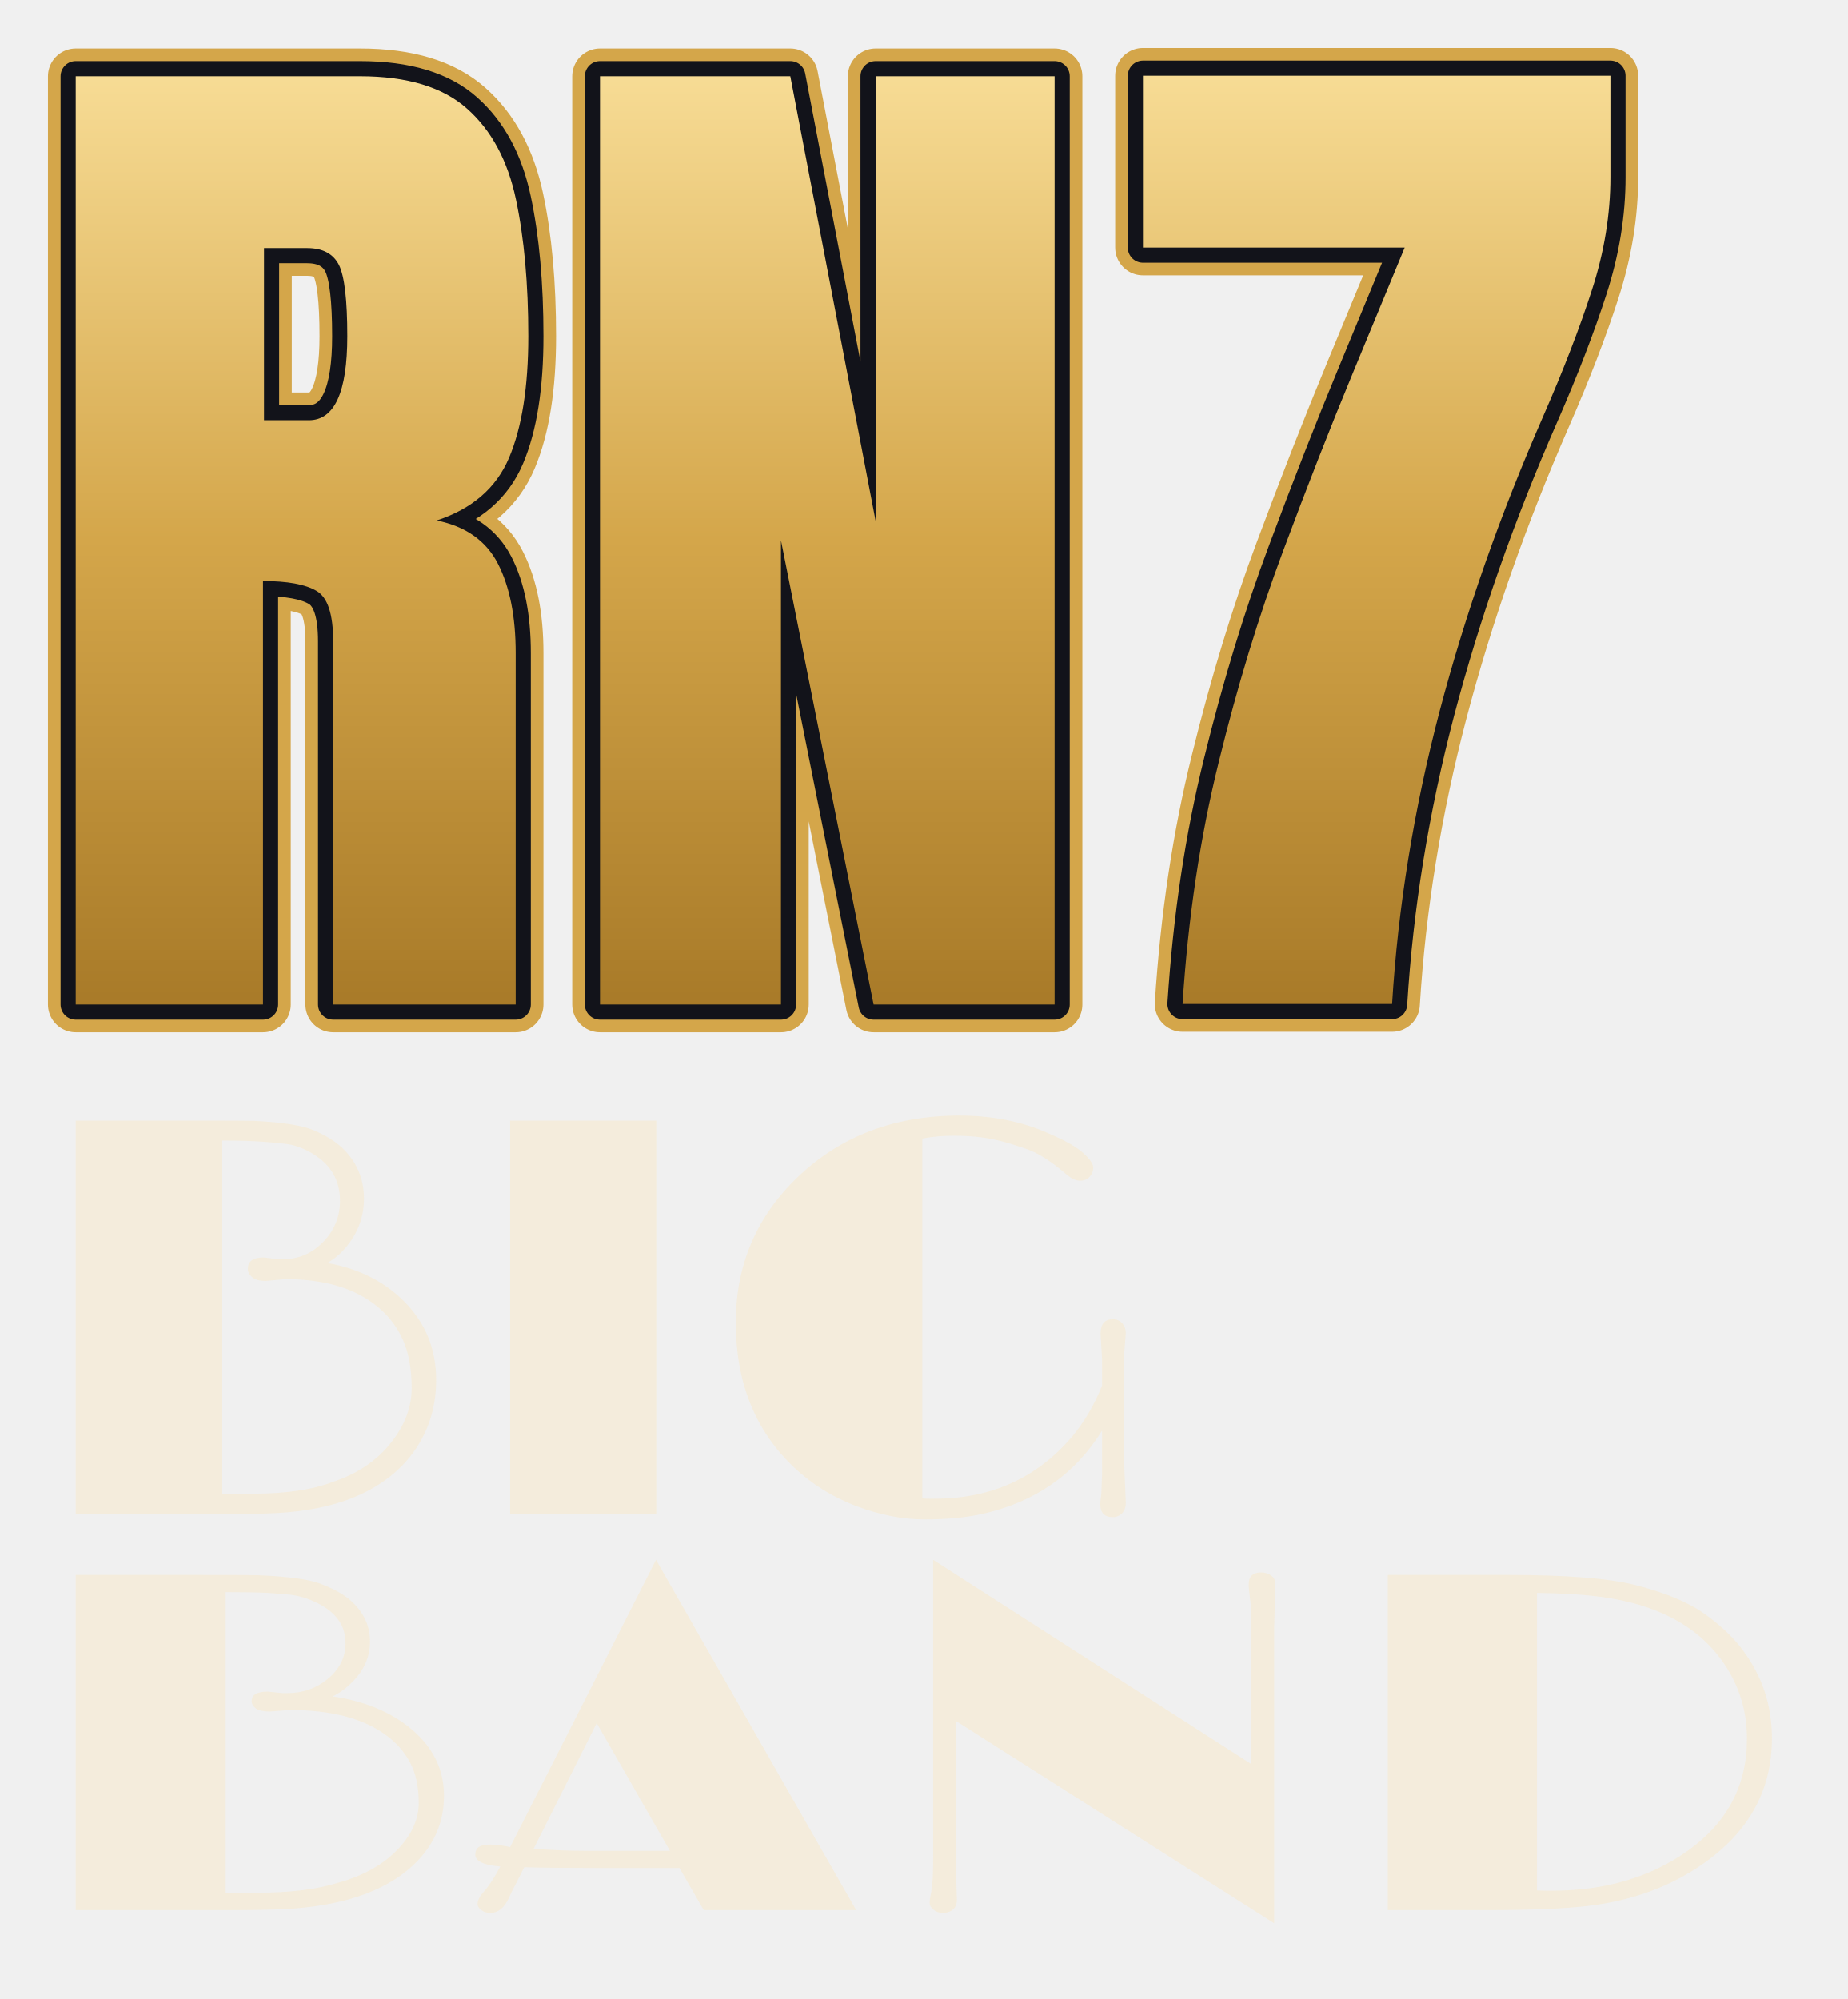
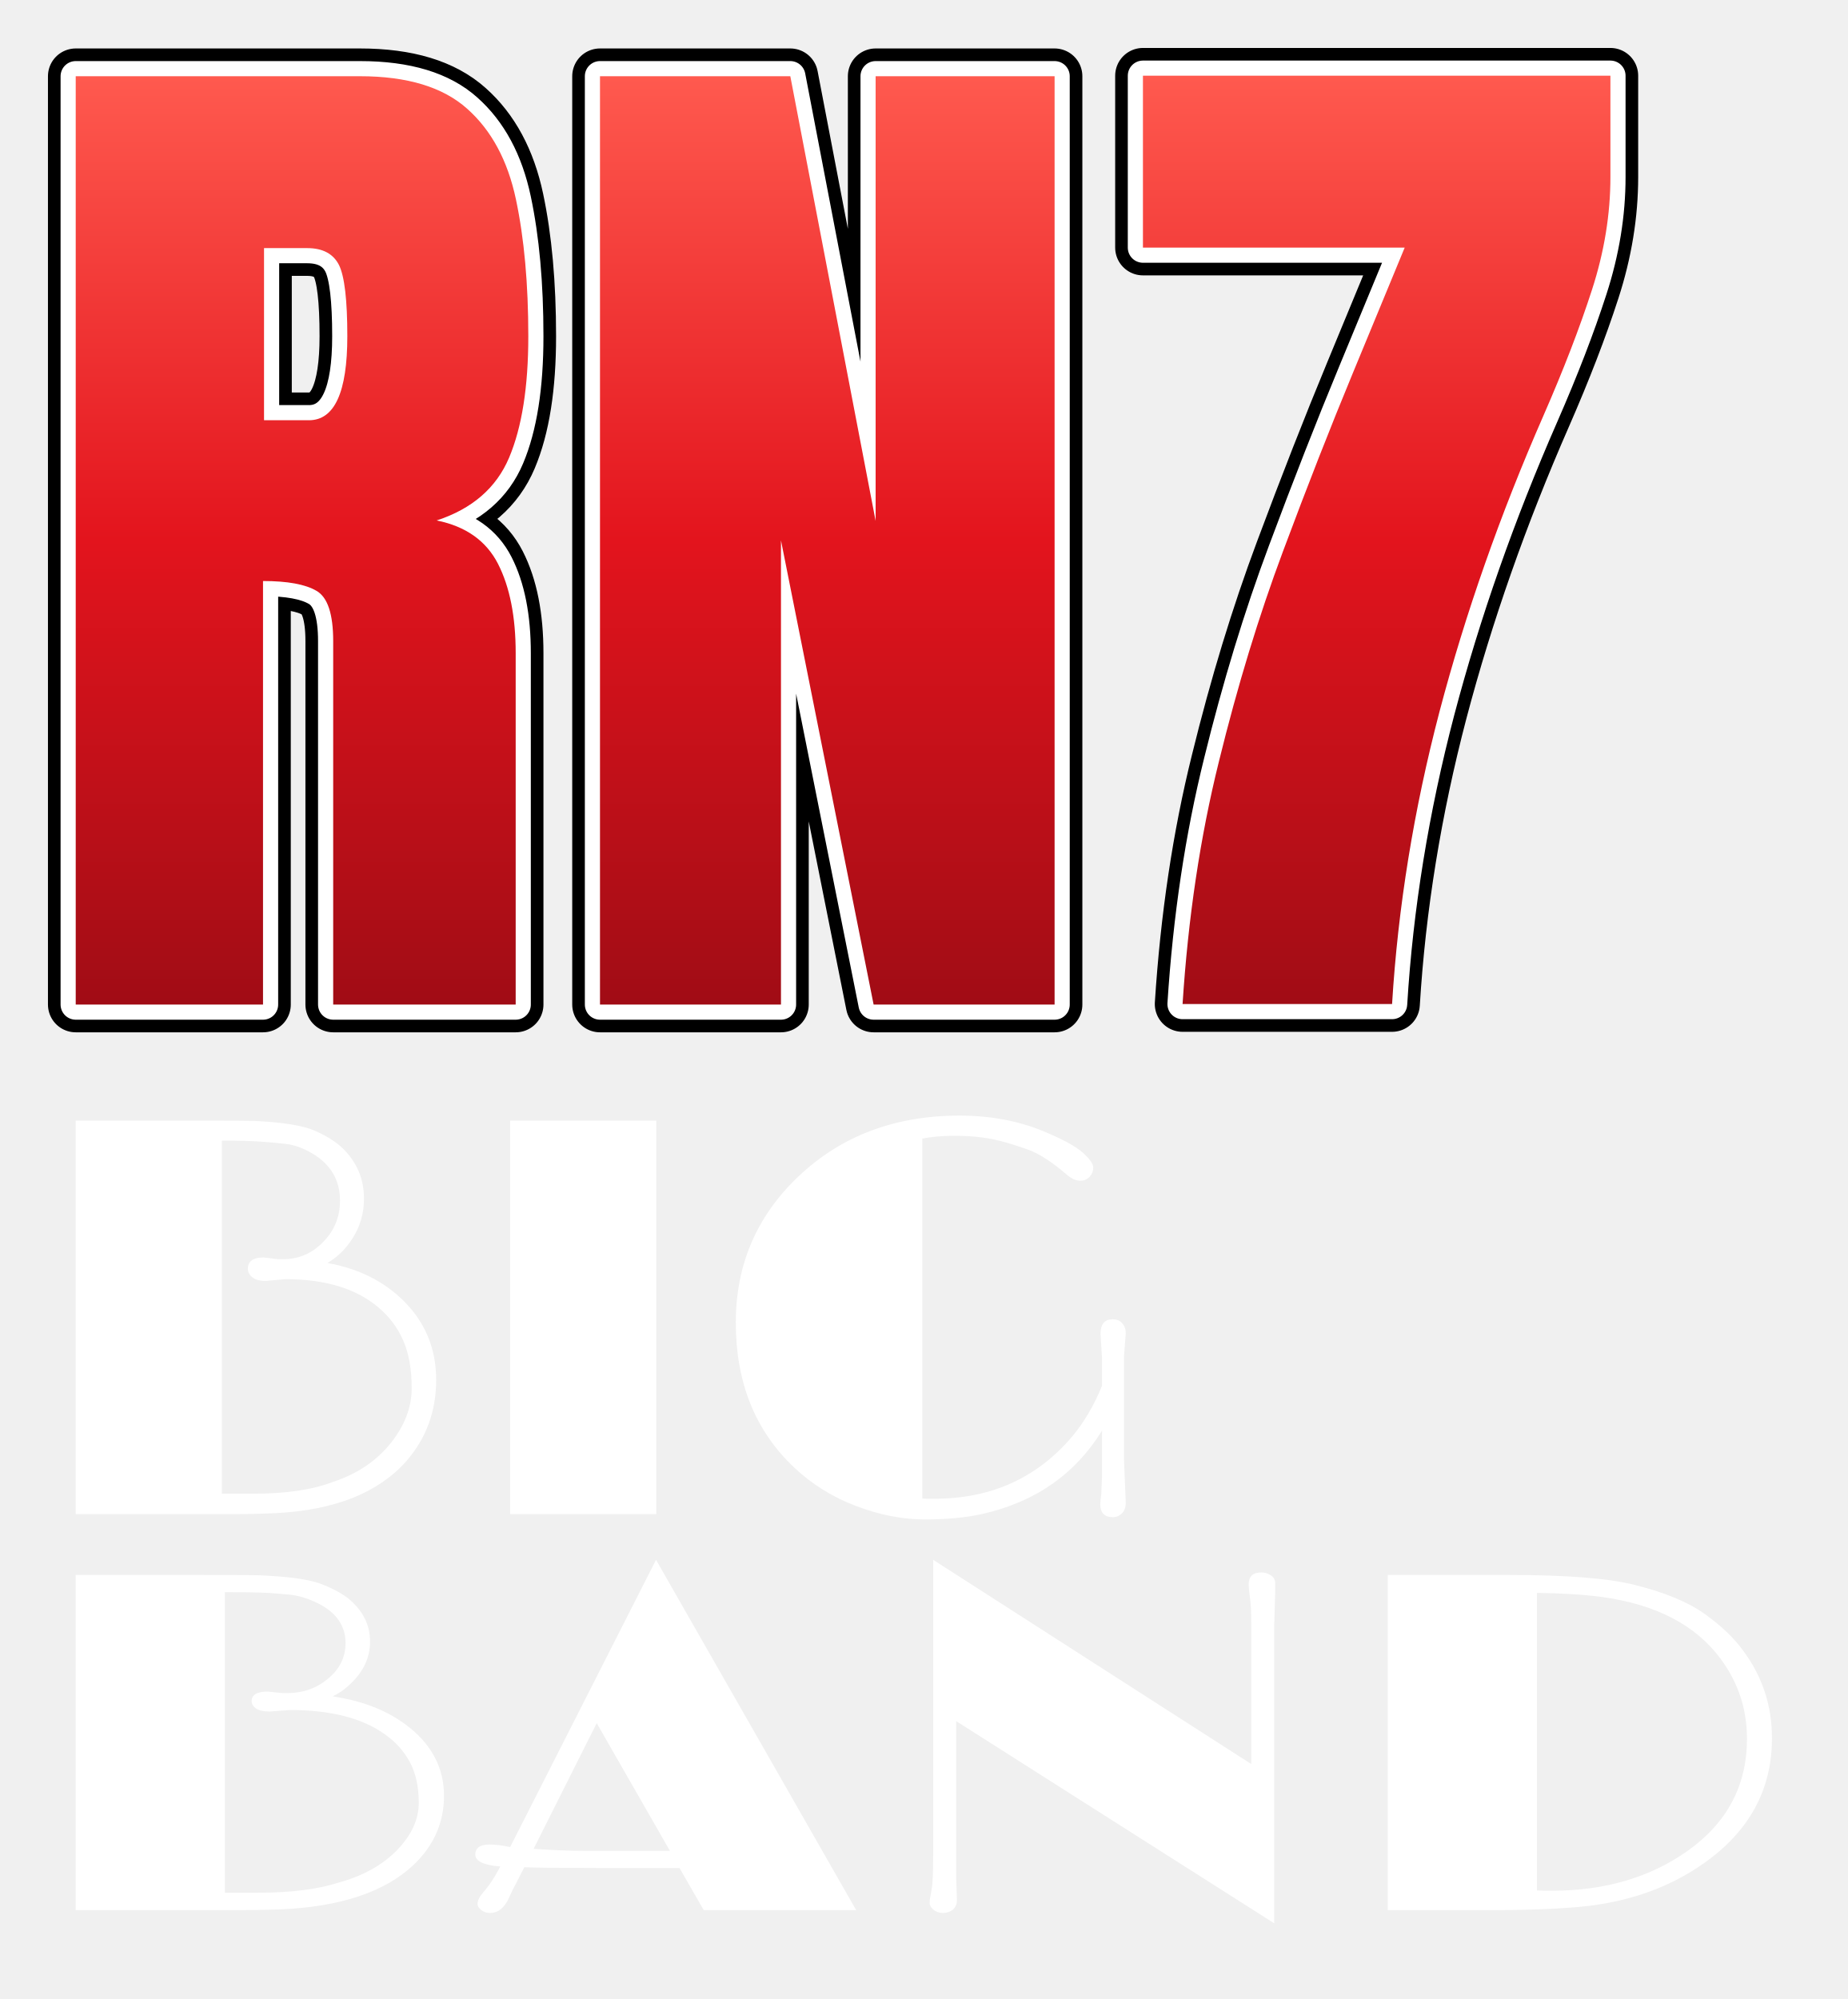
<svg xmlns="http://www.w3.org/2000/svg" viewBox="0 0 732 792" role="img" aria-labelledby="t">
  <defs>
-     <linearGradient id="or" x1="0" y1="0" x2="0" y2="1">
-       <stop offset="0" stop-color="#f7dc95" />
-       <stop offset=".5" stop-color="#d4a64a" />
-       <stop offset="1" stop-color="#a87a28" />
+     <linearGradient id="rg" x1="0" y1="0" x2="0" y2="1">
+       <stop offset="0" stop-color="#ff5a4f" />
+       <stop offset=".5" stop-color="#e3141d" />
+       <stop offset="1" stop-color="#a00c15" />
    </linearGradient>
    <path id="rn7" d="M30 398V30.2H142.6Q170.7 30.2 185.1 43.1Q199.5 55.9 204.4 79Q209.3 102.1 209.3 133.2Q209.3 163.3 201.7 181.3Q194.1 199.3 173 206.2Q190.3 209.7 197.3 223.4Q204.3 237.1 204.3 258.8V398H132V254Q132 237.9 125.4 234.1Q118.8 230.2 104.2 230.2V398ZM104.6 166.5H122.4Q137.6 166.5 137.6 133.2Q137.6 111.7 134.3 105Q130.9 98.3 121.7 98.3H104.6ZM237.7 398V30.2H313.1L346.9 206.4V30.2H417.8V398H346.1L309.4 214.1V398ZM468.5 397.8Q471.8 346.4 482.9 301.7Q493.9 256.9 508.3 218.4Q522.7 179.8 536 147.7L556.5 98.1H452.8V30H638V70.1Q638 92.3 630.7 114.8Q623.4 137.4 611.5 164.6Q585.7 223.5 570.3 281.9Q555 340.3 551.5 397.8Z" />
  </defs>
-   <use href="#rn7" fill="none" stroke="#d4a64a" stroke-width="22" stroke-linejoin="round" />
-   <use href="#rn7" fill="none" stroke="#12131a" stroke-width="12" stroke-linejoin="round" />
-   <use href="#rn7" fill="url(#or)" />
-   <path fill="#f4ecdc" d="M30 444Q60.7 444 78.8 444Q96.9 444 100.7 444.1Q117.5 444.9 124.5 447.9Q131.4 450.9 135.5 454.7Q144.2 463 144.2 474.9Q144.2 486.7 135.7 495.7Q133.1 498.4 129.7 500.4Q148.2 503.7 160 515.5Q172.8 528.3 172.8 546.7Q172.8 565.4 160.9 579Q144.2 597.7 109.4 599.5Q100.5 599.9 91.9 599.9H30ZM104.5 498.2 110.3 498.9H112.1Q121.1 498.9 127.6 492.5Q134.7 485.6 134.7 475.7Q134.7 463.6 123.9 457.1Q118.4 453.8 113.1 453.2Q107.7 452.6 104.6 452.4Q98.2 451.9 87.9 451.9V591.8H100.5Q119.8 591.8 132 587.1Q146.5 582.3 155 571.5Q163.1 561.2 163.1 550Q163.1 538.7 159.7 531Q156.3 523.3 149.8 517.9Q136.6 506.8 113.1 506.8L105.3 507.5Q101.6 507.5 99.9 506Q98.2 504.6 98.2 502.7Q98.2 498.2 104.5 498.2ZM202.1 444H260V599.9H202.1ZM436.3 591.9 436.6 584.3V566.8Q420.6 592.7 389.3 599.8Q379.5 602 366.4 602Q353.2 602 339.2 596.7Q325.2 591.4 314.6 581.4Q291.5 559.6 291.5 524Q291.5 489.9 316 466.4Q341.5 442 380.1 442Q399.7 442 415.5 449.1Q425.1 453.2 429.1 456.8Q433.1 460.4 433.1 462.6Q433.1 464.7 431.7 466.2Q430.3 467.8 427.9 467.8Q425.4 467.8 422.5 465.3Q413.8 457.8 407.1 455.4Q400.5 453.1 396.5 452.1Q392.5 451.1 389.3 450.7Q384.5 450 377.8 450Q371.1 450 365.4 451.1V593.7Q366.6 593.8 367.9 593.8H370.2Q403.9 593.8 424.8 569.1Q431.9 560.6 436.6 549V538.4Q436.6 538.4 436 528.5Q436 522.7 440.8 522.7Q443.3 522.7 444.6 524.3Q446 525.9 446 528.2L445.3 537.3V578.3L446 595.4Q446 598 444.5 599.6Q442.9 601.1 440.9 601.1Q435.9 601.1 435.9 596Q435.9 594.7 436.3 591.9Z" />
-   <path fill="#f4ecdc" d="M30 624Q61.3 624 79.8 624Q98.3 624 102.2 624.1Q119.4 624.8 126.5 627.3Q133.5 629.9 137.7 633.1Q146.6 640.2 146.6 650.4Q146.6 660.4 137.9 668Q135.3 670.4 131.8 672.1Q150.7 674.9 162.8 684.9Q175.9 695.8 175.9 711.5Q175.9 727.5 163.7 739Q146.6 755 111 756.5Q102 756.8 93.2 756.8H30ZM106.1 670.2 112 670.8H113.8Q123 670.8 129.7 665.3Q136.9 659.5 136.9 651Q136.9 640.7 125.9 635.2Q120.3 632.4 114.8 631.8Q109.3 631.3 106.2 631.1Q99.7 630.8 89.1 630.8V749.9H102Q121.7 749.9 134.1 745.9Q149 741.8 157.7 732.6Q165.9 723.9 165.9 714.3Q165.9 704.7 162.4 698.2Q158.9 691.6 152.3 687Q138.9 677.5 114.9 677.5L106.9 678.1Q103.2 678.1 101.4 676.9Q99.7 675.6 99.7 674Q99.7 670.2 106.1 670.2ZM236.7 740.1Q215.5 740.1 207.7 739.8L204.4 746.3Q202.9 749 201.6 752Q198.9 757.9 194.2 757.9Q192 757.9 190.6 756.7Q189.2 755.6 189.2 754.4Q189.2 752.3 191.4 749.8Q194.9 745.9 198.2 739.5Q188.3 738.7 188.3 734.8Q188.3 730.8 193.9 730.8Q197.4 730.8 202.1 731.8L259.9 618L339.2 756.8H278.8L269.2 740.1ZM211.4 732.5Q222.6 733.3 231.4 733.3H265.4L236.4 682.7ZM378.8 743.4 379.1 752.8Q379.1 755.2 377.5 756.6Q375.9 757.9 373.6 757.9Q371.3 757.9 369.8 756.6Q368.3 755.4 368.3 754Q368.3 752.5 368.6 751.3Q368.9 750 369.1 748.4Q369.7 745.7 369.7 734.8V618L495.7 698.9V643Q495.7 636.6 495.3 633.9Q494.7 629.5 494.7 627.7Q494.7 623 499.7 623Q501.7 623 503.4 624.1Q505.2 625.2 505.2 627.4V630.7L504.8 644.3V762L378.8 681.9ZM549.8 624H598Q631.7 624 647.5 627.9Q665.5 632.4 675.3 639.4Q685.1 646.4 690.6 654Q702 669.3 702 688.7Q702 719.3 674.9 738.3Q655.6 751.9 629.5 755.1Q615 756.8 589 756.8H549.8ZM608.9 749Q610.8 749.1 612.3 749.1H614.9Q646.3 749.1 668.6 733.3Q692.1 716.6 692.1 688.9Q692.1 671.4 681.8 657.4Q666.9 637.1 634.5 632.7Q624 631.3 608.9 631.1Z" />
+   <use href="#rn7" fill="none" stroke="#000" stroke-width="22" stroke-linejoin="round" />
+   <use href="#rn7" fill="none" stroke="#fff" stroke-width="12" stroke-linejoin="round" />
+   <use href="#rn7" fill="url(#rg)" />
+   <path fill="#fff" d="M30 444Q60.7 444 78.8 444Q96.9 444 100.7 444.1Q117.5 444.9 124.5 447.9Q131.4 450.9 135.5 454.7Q144.2 463 144.2 474.9Q144.2 486.7 135.7 495.7Q133.1 498.4 129.7 500.4Q148.2 503.7 160 515.5Q172.8 528.3 172.8 546.7Q172.8 565.4 160.9 579Q144.2 597.7 109.4 599.5Q100.5 599.9 91.9 599.9H30ZM104.5 498.2 110.3 498.9H112.1Q121.1 498.9 127.6 492.5Q134.7 485.6 134.7 475.7Q134.7 463.6 123.9 457.1Q118.4 453.8 113.1 453.2Q107.7 452.6 104.6 452.4Q98.2 451.9 87.9 451.9V591.8H100.5Q119.8 591.8 132 587.1Q146.5 582.3 155 571.5Q163.1 561.2 163.1 550Q163.1 538.7 159.7 531Q156.3 523.3 149.8 517.9Q136.6 506.8 113.1 506.8L105.3 507.5Q101.6 507.5 99.9 506Q98.2 504.6 98.2 502.7Q98.2 498.2 104.5 498.2ZM202.1 444H260V599.9H202.1ZM436.3 591.9 436.6 584.3V566.8Q420.6 592.7 389.3 599.8Q379.5 602 366.4 602Q353.2 602 339.2 596.7Q325.2 591.4 314.6 581.4Q291.5 559.6 291.5 524Q291.5 489.9 316 466.4Q341.5 442 380.1 442Q399.7 442 415.5 449.1Q425.1 453.2 429.1 456.8Q433.1 460.4 433.1 462.6Q433.1 464.7 431.7 466.2Q430.3 467.8 427.9 467.8Q425.4 467.8 422.5 465.3Q413.8 457.8 407.1 455.4Q400.5 453.1 396.5 452.1Q392.5 451.1 389.3 450.7Q384.5 450 377.8 450Q371.1 450 365.4 451.1V593.7Q366.6 593.8 367.9 593.8H370.2Q403.9 593.8 424.8 569.1Q431.9 560.6 436.6 549V538.4Q436.6 538.4 436 528.5Q436 522.7 440.8 522.7Q443.3 522.7 444.6 524.3Q446 525.9 446 528.2L445.3 537.3V578.3L446 595.4Q446 598 444.5 599.6Q442.9 601.1 440.9 601.1Q435.9 601.1 435.9 596Q435.9 594.7 436.3 591.9Z" />
+   <path fill="#fff" d="M30 624Q61.3 624 79.8 624Q98.3 624 102.2 624.1Q119.4 624.8 126.5 627.3Q133.5 629.9 137.7 633.1Q146.6 640.2 146.6 650.4Q146.6 660.4 137.9 668Q135.3 670.4 131.8 672.1Q150.7 674.9 162.8 684.9Q175.9 695.8 175.9 711.5Q175.9 727.5 163.7 739Q146.6 755 111 756.5Q102 756.8 93.2 756.8H30ZM106.1 670.2 112 670.8H113.8Q123 670.8 129.7 665.3Q136.9 659.5 136.9 651Q136.9 640.7 125.9 635.2Q120.3 632.4 114.8 631.8Q109.3 631.3 106.2 631.1Q99.7 630.8 89.1 630.8V749.9H102Q121.7 749.9 134.1 745.9Q149 741.8 157.7 732.6Q165.9 723.9 165.9 714.3Q165.9 704.7 162.4 698.2Q158.9 691.6 152.3 687Q138.9 677.5 114.9 677.5L106.9 678.1Q103.2 678.1 101.4 676.9Q99.7 675.6 99.7 674Q99.7 670.2 106.1 670.2ZM236.7 740.1Q215.5 740.1 207.7 739.8L204.4 746.3Q202.9 749 201.6 752Q198.9 757.9 194.2 757.9Q192 757.9 190.6 756.7Q189.2 755.6 189.2 754.4Q189.2 752.3 191.4 749.8Q194.9 745.9 198.2 739.5Q188.3 738.7 188.3 734.8Q188.3 730.8 193.9 730.8Q197.4 730.8 202.1 731.8L259.9 618L339.2 756.8H278.8L269.2 740.1ZM211.4 732.5Q222.6 733.3 231.4 733.3H265.4L236.4 682.7ZM378.8 743.4 379.1 752.8Q379.1 755.2 377.5 756.6Q375.9 757.9 373.6 757.9Q371.3 757.9 369.8 756.6Q368.3 755.4 368.3 754Q368.3 752.5 368.6 751.3Q368.9 750 369.1 748.4Q369.7 745.7 369.7 734.8V618L495.7 698.9V643Q495.7 636.6 495.3 633.9Q494.7 629.5 494.7 627.7Q494.7 623 499.7 623Q501.7 623 503.4 624.1Q505.2 625.2 505.2 627.4V630.7L504.8 644.3V762L378.8 681.9ZM549.8 624H598Q631.7 624 647.5 627.9Q665.5 632.4 675.3 639.4Q685.1 646.4 690.6 654Q702 669.3 702 688.7Q702 719.3 674.9 738.3Q655.6 751.9 629.5 755.1Q615 756.8 589 756.8H549.8ZM608.9 749Q610.8 749.1 612.3 749.1H614.9Q646.3 749.1 668.6 733.3Q692.1 716.6 692.1 688.9Q692.1 671.4 681.8 657.4Q666.9 637.1 634.5 632.7Q624 631.3 608.9 631.1Z" />
</svg>
